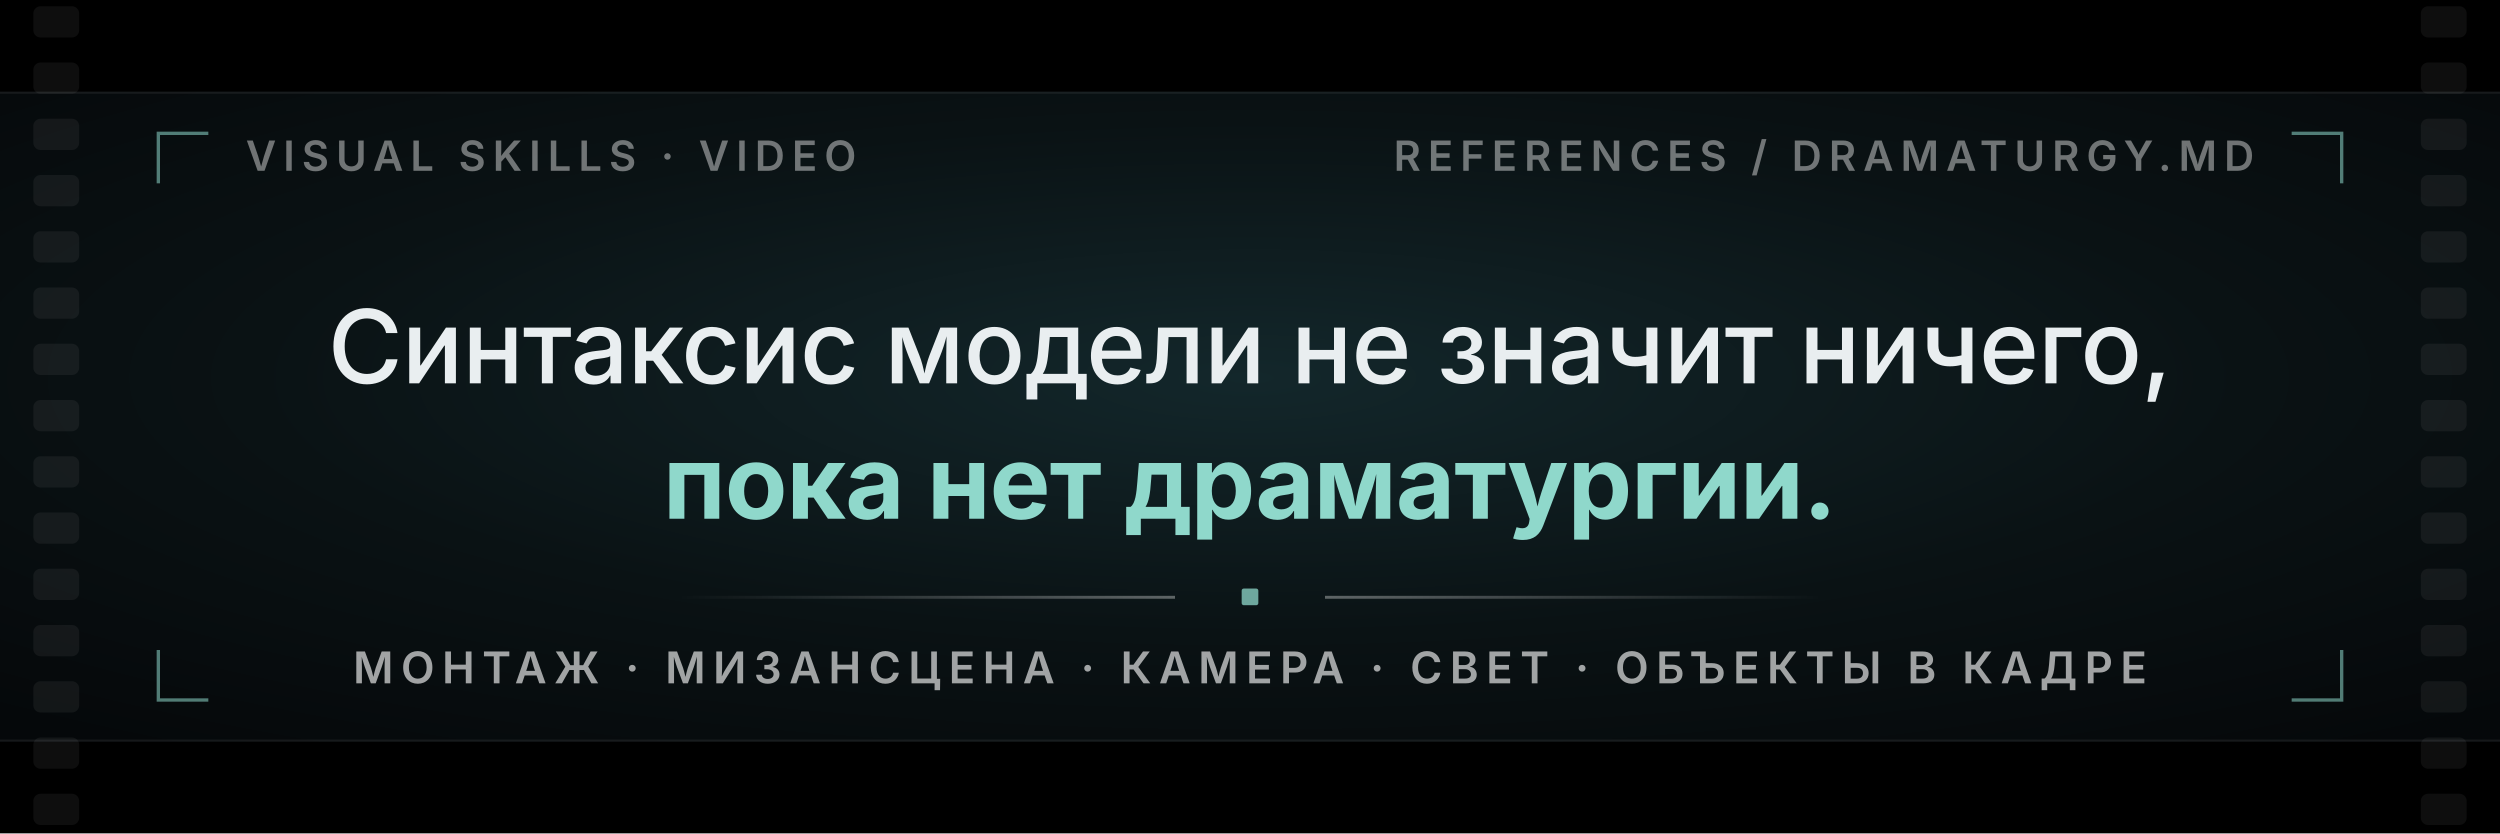
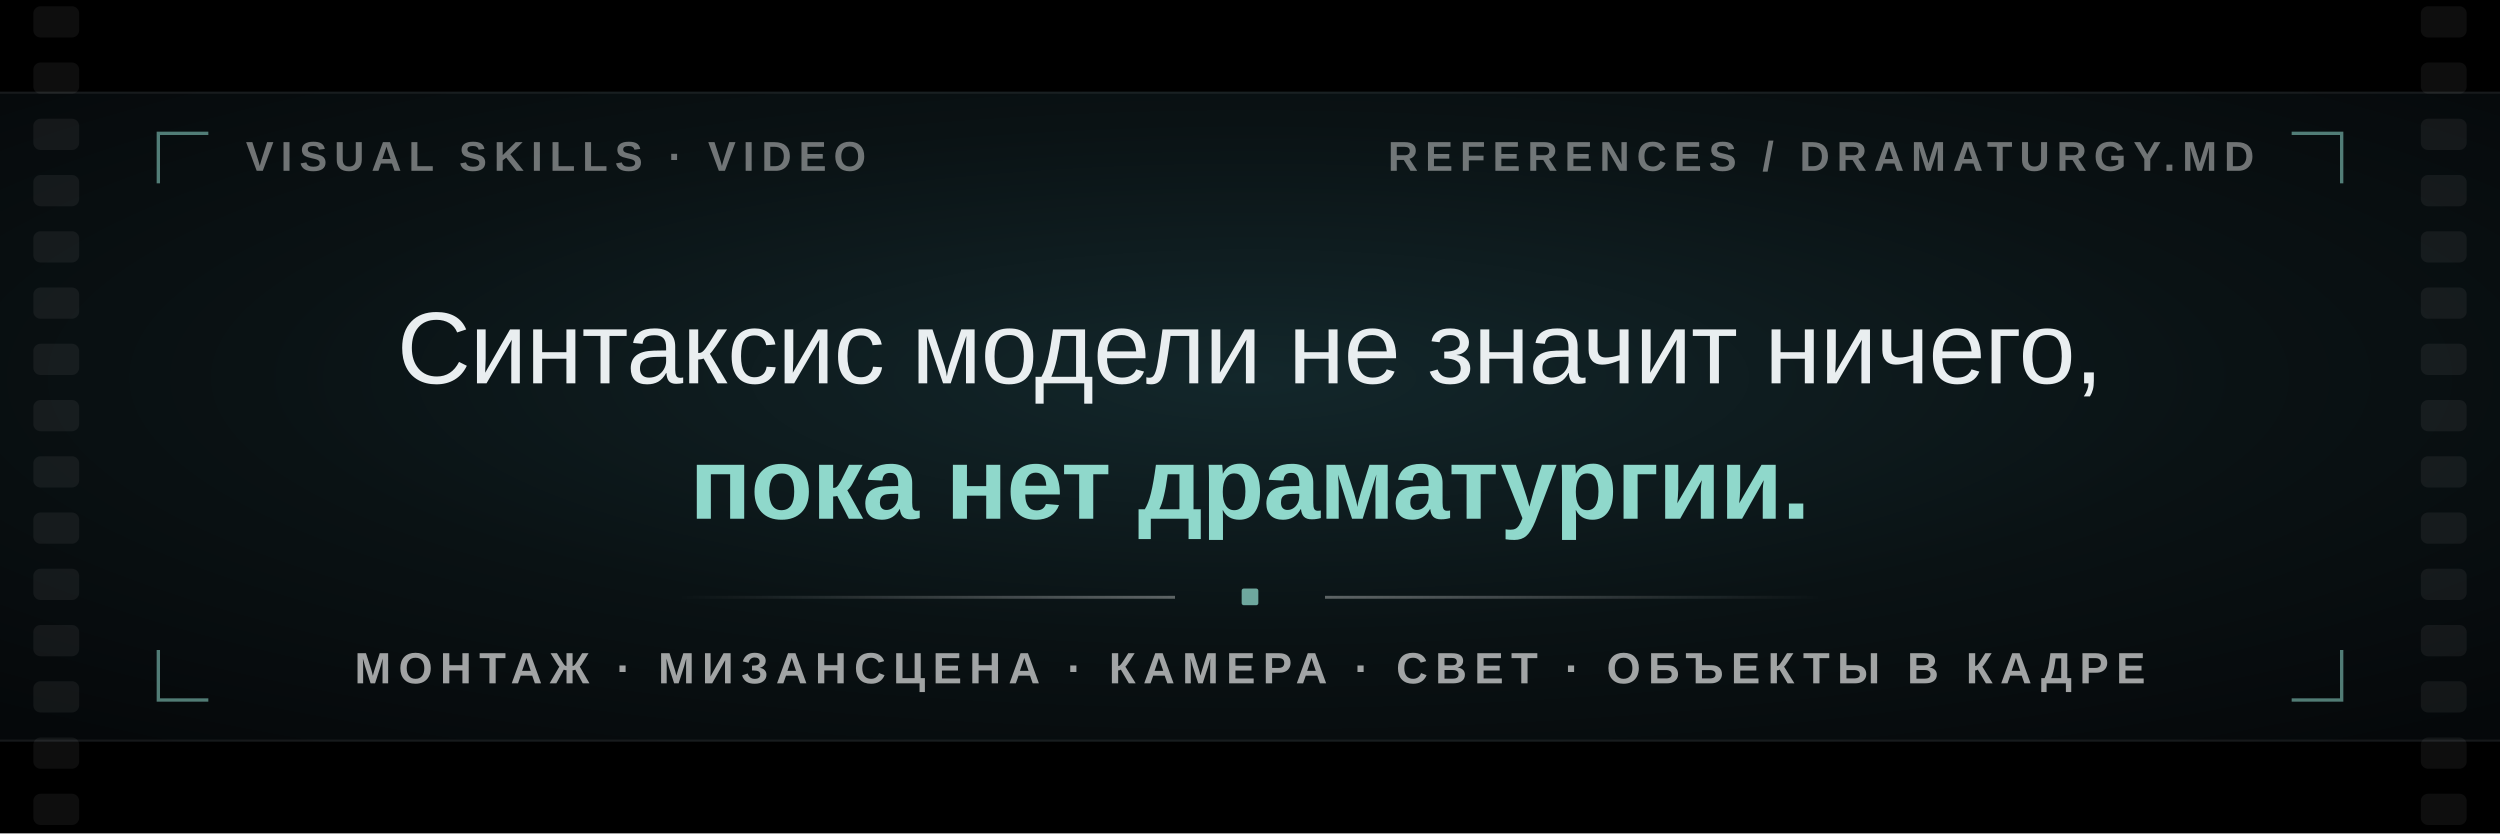
<svg xmlns="http://www.w3.org/2000/svg" viewBox="0 0 1200 400" width="1200" height="400" role="img" aria-labelledby="ttl dsc">
  <defs>
    <radialGradient id="gate" cx="50%" cy="44%" r="72%">
      <stop offset="0" stop-color="#13272B" />
      <stop offset="0.55" stop-color="#0A1214" />
      <stop offset="1" stop-color="#05080A" />
    </radialGradient>
    <linearGradient id="ruleL" x1="0" y1="0" x2="1" y2="0">
      <stop offset="0" stop-color="#FFFFFF" stop-opacity="0" />
      <stop offset="1" stop-color="#FFFFFF" stop-opacity="0.34" />
    </linearGradient>
    <linearGradient id="ruleR" x1="0" y1="0" x2="1" y2="0">
      <stop offset="0" stop-color="#FFFFFF" stop-opacity="0.34" />
      <stop offset="1" stop-color="#FFFFFF" stop-opacity="0" />
    </linearGradient>
  </defs>
  <rect width="1200" height="400" fill="#000000" />
  <rect x="0" y="44" width="1200" height="312" fill="url(#gate)" />
  <rect x="0" y="44" width="1200" height="1" fill="#FFFFFF" fill-opacity="0.07" />
  <rect x="0" y="355" width="1200" height="1" fill="#FFFFFF" fill-opacity="0.07" />
  <g fill="#FFFFFF" fill-opacity="0.055">
    <rect x="16" y="3" width="22" height="15" rx="3.5" />
    <rect x="16" y="30" width="22" height="15" rx="3.5" />
    <rect x="16" y="57" width="22" height="15" rx="3.5" />
    <rect x="16" y="84" width="22" height="15" rx="3.5" />
    <rect x="16" y="111" width="22" height="15" rx="3.5" />
    <rect x="16" y="138" width="22" height="15" rx="3.5" />
    <rect x="16" y="165" width="22" height="15" rx="3.5" />
    <rect x="16" y="192" width="22" height="15" rx="3.5" />
    <rect x="16" y="219" width="22" height="15" rx="3.5" />
    <rect x="16" y="246" width="22" height="15" rx="3.5" />
    <rect x="16" y="273" width="22" height="15" rx="3.5" />
    <rect x="16" y="300" width="22" height="15" rx="3.5" />
    <rect x="16" y="327" width="22" height="15" rx="3.5" />
    <rect x="16" y="354" width="22" height="15" rx="3.5" />
    <rect x="16" y="381" width="22" height="15" rx="3.5" />
    <rect x="1162" y="3" width="22" height="15" rx="3.5" />
    <rect x="1162" y="30" width="22" height="15" rx="3.5" />
    <rect x="1162" y="57" width="22" height="15" rx="3.5" />
    <rect x="1162" y="84" width="22" height="15" rx="3.5" />
    <rect x="1162" y="111" width="22" height="15" rx="3.5" />
    <rect x="1162" y="138" width="22" height="15" rx="3.5" />
    <rect x="1162" y="165" width="22" height="15" rx="3.5" />
    <rect x="1162" y="192" width="22" height="15" rx="3.5" />
    <rect x="1162" y="219" width="22" height="15" rx="3.5" />
    <rect x="1162" y="246" width="22" height="15" rx="3.5" />
    <rect x="1162" y="273" width="22" height="15" rx="3.5" />
    <rect x="1162" y="300" width="22" height="15" rx="3.5" />
    <rect x="1162" y="327" width="22" height="15" rx="3.5" />
    <rect x="1162" y="354" width="22" height="15" rx="3.5" />
    <rect x="1162" y="381" width="22" height="15" rx="3.5" />
  </g>
  <g fill="none" stroke="#8FD8CB" stroke-opacity="0.55" stroke-width="1.6">
    <path d="M76 88V64h24" />
    <path d="M1124 88V64h-24" />
    <path d="M76 312V336h24" />
    <path d="M1124 312V336h-24" />
  </g>
-   <g font-family="-apple-system, BlinkMacSystemFont, 'Segoe UI', sans-serif" font-size="20" font-weight="600" letter-spacing="3.4" fill="#FFFFFF" fill-opacity="0.42">
+   <g font-family="-apple-system, BlinkMacSystemFont, 'Segoe UI', 'Helvetica Neue', Arial, 'Liberation Sans', sans-serif" font-size="20" font-weight="600" letter-spacing="3.4" fill="#FFFFFF" fill-opacity="0.42">
    <text x="118" y="82">VISUAL SKILLS · VIDEO</text>
    <text x="1082" y="82" text-anchor="end">REFERENCES / DRAMATURGY.MD</text>
  </g>
-   <g font-family="-apple-system, BlinkMacSystemFont, 'Segoe UI', sans-serif" text-anchor="middle" font-size="49" letter-spacing="-0.4">
+   <g font-family="-apple-system, BlinkMacSystemFont, 'Segoe UI', 'Helvetica Neue', Arial, 'Liberation Sans', sans-serif" text-anchor="middle" font-size="49" letter-spacing="-0.4">
    <text x="600" y="184" font-weight="500" fill="#E9EEF0">Синтаксис модели не значит ничего,</text>
    <text x="600" y="249" font-weight="700" fill="#8FD8CB">пока нет драматургии.</text>
  </g>
  <rect x="326" y="286" width="238" height="1.4" fill="url(#ruleL)" />
  <rect x="636" y="286" width="238" height="1.4" fill="url(#ruleR)" />
  <rect x="596" y="282.5" width="8" height="8" rx="1" fill="#8FD8CB" fill-opacity="0.75" />
-   <text x="600" y="328" text-anchor="middle" font-family="-apple-system, BlinkMacSystemFont, 'Segoe UI', sans-serif" font-size="21" font-weight="600" letter-spacing="3.6" fill="#FFFFFF" fill-opacity="0.62">МОНТАЖ · МИЗАНСЦЕНА · КАМЕРА · СВЕТ · ОБЪЕКТЫ В КАДРЕ</text>
+   <text x="600" y="328" text-anchor="middle" font-family="-apple-system, BlinkMacSystemFont, 'Segoe UI', 'Helvetica Neue', Arial, 'Liberation Sans', sans-serif" font-size="21" font-weight="600" letter-spacing="3.6" fill="#FFFFFF" fill-opacity="0.62">МОНТАЖ · МИЗАНСЦЕНА · КАМЕРА · СВЕТ · ОБЪЕКТЫ В КАДРЕ</text>
</svg>
